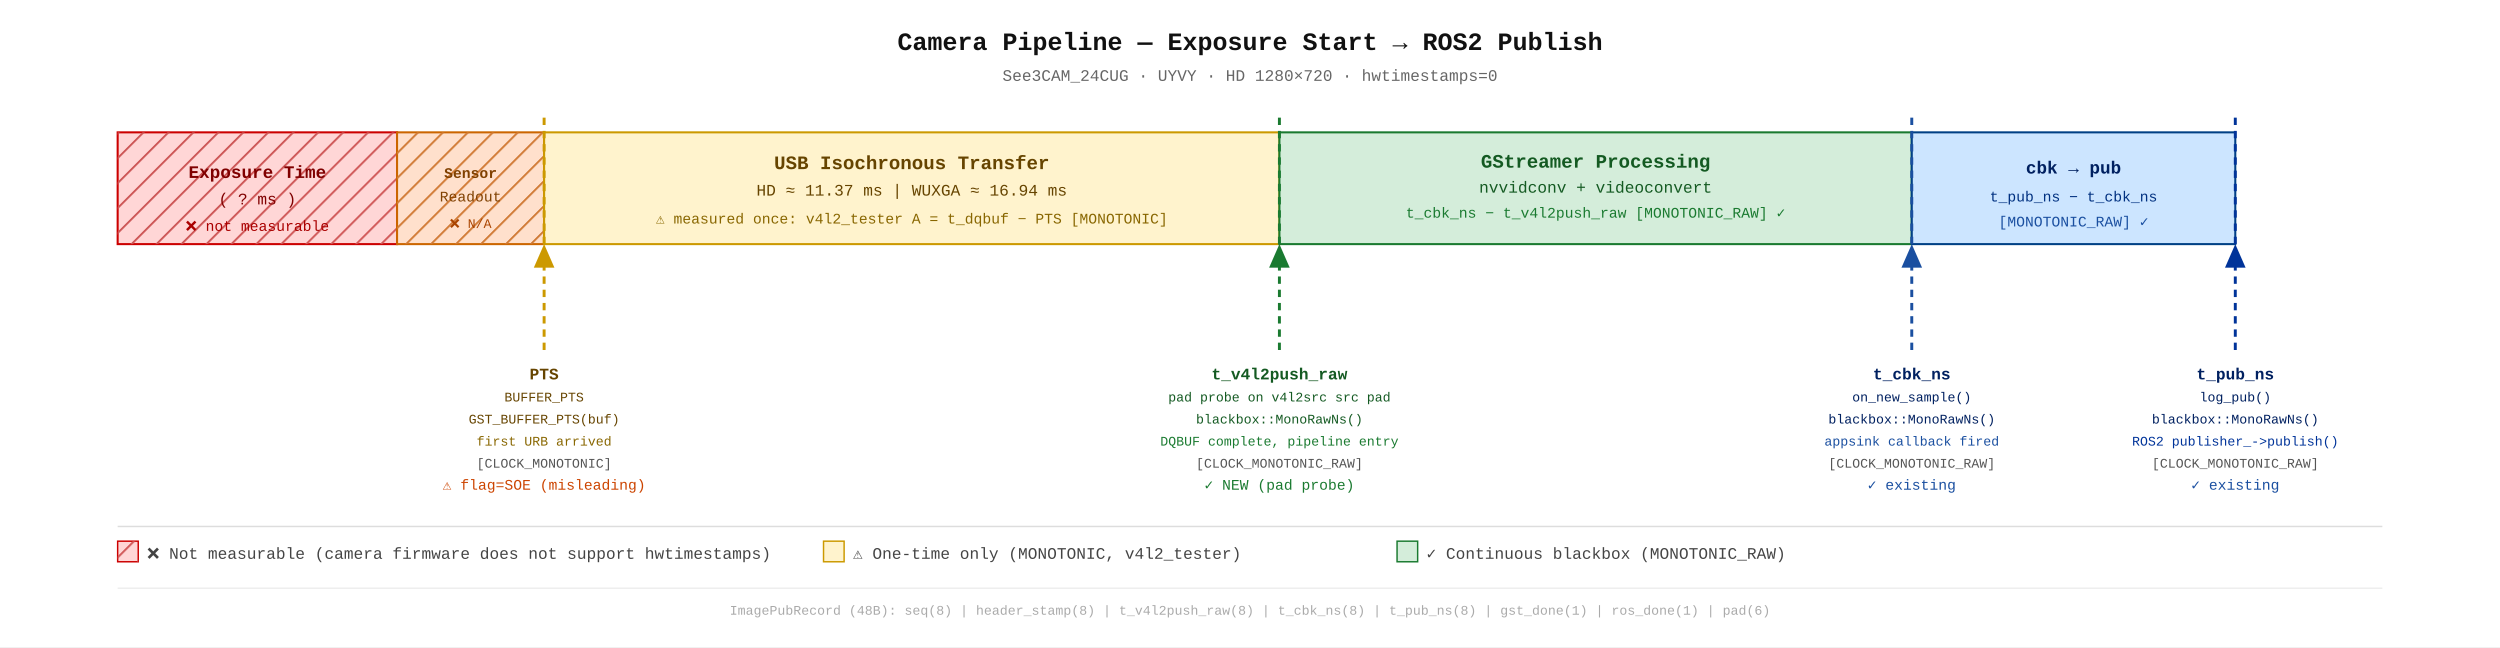
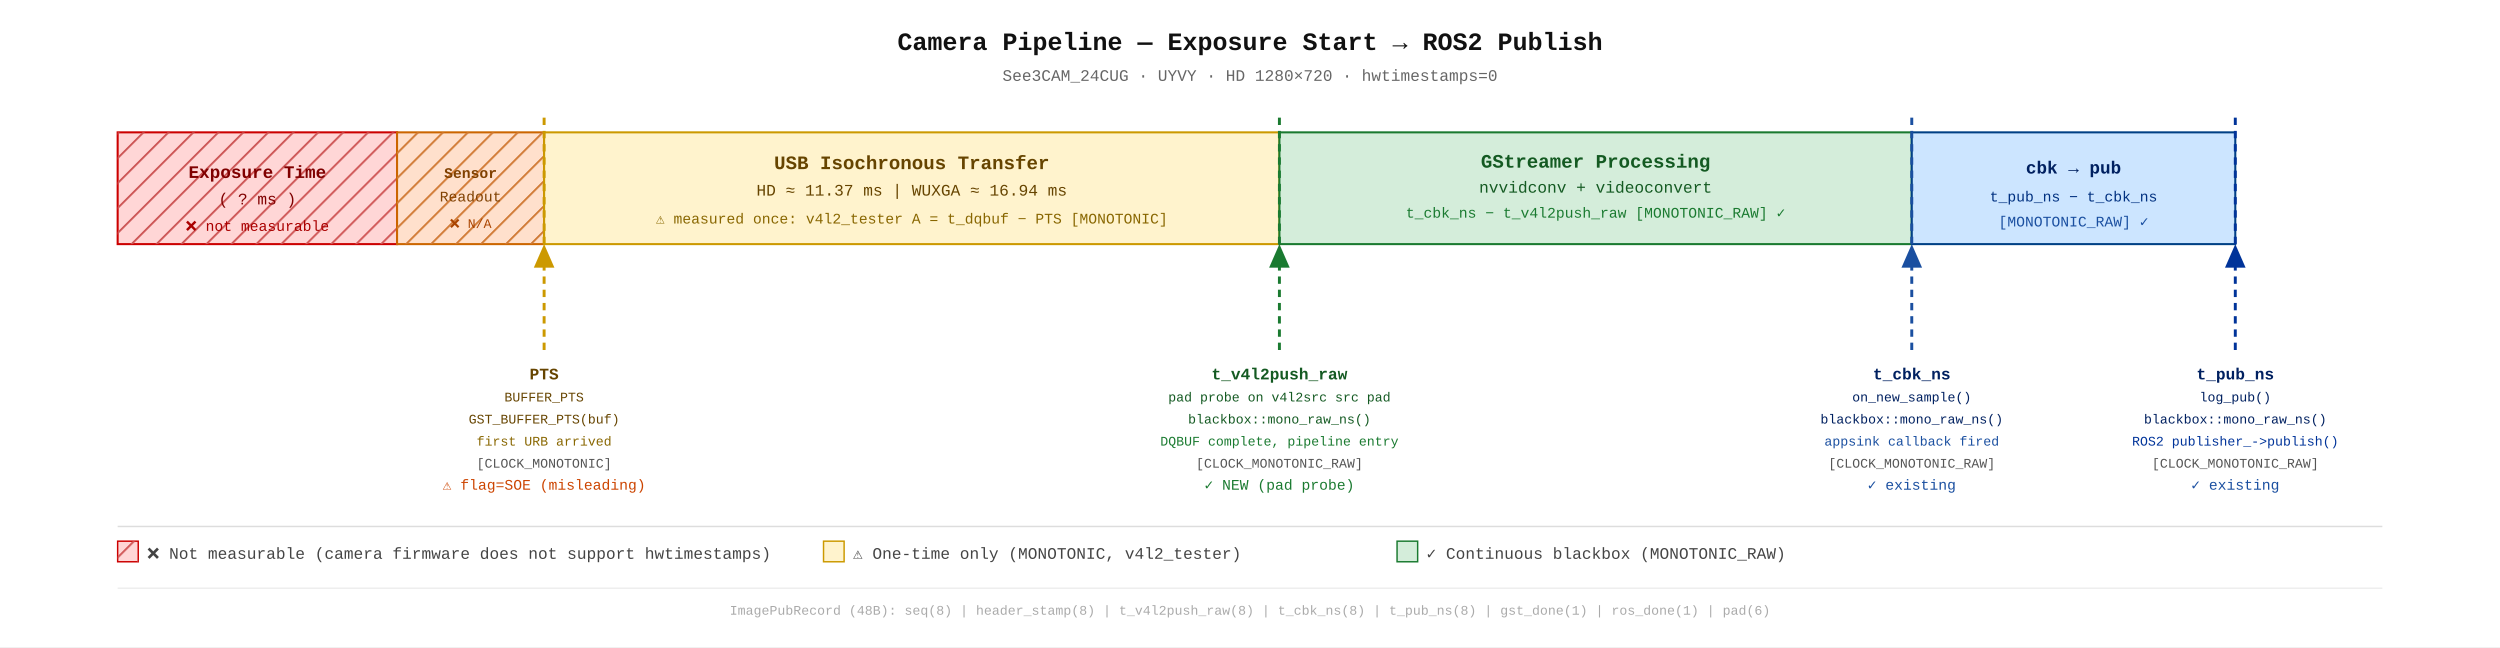
<svg xmlns="http://www.w3.org/2000/svg" width="1700" height="440" font-family="'Courier New', Courier, monospace">
  <defs>
    <pattern id="hatch-red" width="12" height="12" patternUnits="userSpaceOnUse" patternTransform="rotate(45)">
      <line x1="0" y1="0" x2="0" y2="12" stroke="#cc5555" stroke-width="2.5" />
    </pattern>
    <pattern id="hatch-orange" width="12" height="12" patternUnits="userSpaceOnUse" patternTransform="rotate(45)">
      <line x1="0" y1="0" x2="0" y2="12" stroke="#cc7733" stroke-width="2.5" />
    </pattern>
    <clipPath id="clip-exp">
      <rect x="80" y="90" width="190" height="76" />
    </clipPath>
    <clipPath id="clip-ro">
      <rect x="270" y="90" width="100" height="76" />
    </clipPath>
  </defs>
  <rect width="1700" height="440" fill="white" />
  <text x="850" y="34" text-anchor="middle" font-size="17" font-weight="bold" fill="#111">
    Camera Pipeline  —  Exposure Start  →  ROS2 Publish
  </text>
  <text x="850" y="55" text-anchor="middle" font-size="11" fill="#666">
    See3CAM_24CUG  ·  UYVY  ·  HD 1280×720  ·  hwtimestamps=0
  </text>
  <rect x="80" y="90" width="190" height="76" fill="#ffd6d6" stroke="#cc0000" stroke-width="1.4" />
  <rect x="80" y="90" width="190" height="76" fill="url(#hatch-red)" clip-path="url(#clip-exp)" />
  <text x="175" y="121" text-anchor="middle" font-size="12" font-weight="bold" fill="#800000">Exposure Time</text>
  <text x="175" y="139" text-anchor="middle" font-size="11" fill="#800000">( ? ms )</text>
  <text x="175" y="157" text-anchor="middle" font-size="10" fill="#aa0000">❌ not measurable</text>
  <rect x="270" y="90" width="100" height="76" fill="#ffe0cc" stroke="#cc6600" stroke-width="1.4" />
  <rect x="270" y="90" width="100" height="76" fill="url(#hatch-orange)" clip-path="url(#clip-ro)" />
  <text x="320" y="121" text-anchor="middle" font-size="10" font-weight="bold" fill="#804000">Sensor</text>
  <text x="320" y="137" text-anchor="middle" font-size="10" fill="#804000">Readout</text>
  <text x="320" y="155" text-anchor="middle" font-size="9" fill="#aa4400">❌ N/A</text>
  <rect x="370" y="90" width="500" height="76" fill="#fff3cd" stroke="#cc9900" stroke-width="1.4" />
  <text x="620" y="115" text-anchor="middle" font-size="13" font-weight="bold" fill="#664400">USB Isochronous Transfer</text>
  <text x="620" y="133" text-anchor="middle" font-size="11" fill="#664400">HD ≈ 11.37 ms  |  WUXGA ≈ 16.94 ms</text>
  <text x="620" y="152" text-anchor="middle" font-size="10" fill="#886600">⚠ measured once:  v4l2_tester  A = t_dqbuf − PTS  [MONOTONIC]</text>
  <rect x="870" y="90" width="430" height="76" fill="#d4edda" stroke="#1a7a30" stroke-width="1.4" />
  <text x="1085" y="114" text-anchor="middle" font-size="13" font-weight="bold" fill="#145a22">GStreamer Processing</text>
  <text x="1085" y="131" text-anchor="middle" font-size="11" fill="#145a22">nvvidconv  +  videoconvert</text>
  <text x="1085" y="148" text-anchor="middle" font-size="10" fill="#1a7a30">t_cbk_ns − t_v4l2push_raw  [MONOTONIC_RAW]  ✓</text>
  <rect x="1300" y="90" width="220" height="76" fill="#cce5ff" stroke="#004085" stroke-width="1.4" />
  <text x="1410" y="118" text-anchor="middle" font-size="12" font-weight="bold" fill="#002060">cbk → pub</text>
  <text x="1410" y="137" text-anchor="middle" font-size="10" fill="#003080">t_pub_ns − t_cbk_ns</text>
  <text x="1410" y="154" text-anchor="middle" font-size="10" fill="#1a4fa0">[MONOTONIC_RAW]  ✓</text>
  <line x1="370" y1="80" x2="370" y2="240" stroke="#cc9900" stroke-width="2" stroke-dasharray="5,4" />
  <polygon points="370,166 363,182 377,182" fill="#cc9900" />
  <line x1="870" y1="80" x2="870" y2="240" stroke="#1a7a30" stroke-width="2" stroke-dasharray="5,4" />
  <polygon points="870,166 863,182 877,182" fill="#1a7a30" />
  <line x1="1300" y1="80" x2="1300" y2="240" stroke="#1a4fa0" stroke-width="2" stroke-dasharray="5,4" />
  <polygon points="1300,166 1293,182 1307,182" fill="#1a4fa0" />
  <line x1="1520" y1="80" x2="1520" y2="240" stroke="#003399" stroke-width="2" stroke-dasharray="5,4" />
  <polygon points="1520,166 1513,182 1527,182" fill="#003399" />
  <text x="370" y="258" text-anchor="middle" font-size="11" font-weight="bold" fill="#664400">PTS</text>
  <text x="370" y="273" text-anchor="middle" font-size="9" fill="#664400">BUFFER_PTS</text>
  <text x="370" y="288" text-anchor="middle" font-size="9" fill="#664400">GST_BUFFER_PTS(buf)</text>
  <text x="370" y="303" text-anchor="middle" font-size="9" fill="#886600">first URB arrived</text>
  <text x="370" y="318" text-anchor="middle" font-size="9" fill="#555">[CLOCK_MONOTONIC]</text>
  <text x="370" y="333" text-anchor="middle" font-size="10" fill="#cc4400">⚠ flag=SOE  (misleading)</text>
  <text x="870" y="258" text-anchor="middle" font-size="11" font-weight="bold" fill="#145a22">t_v4l2push_raw</text>
  <text x="870" y="273" text-anchor="middle" font-size="9" fill="#145a22">pad probe on v4l2src src pad</text>
-   <text x="870" y="288" text-anchor="middle" font-size="9" fill="#145a22">blackbox::MonoRawNs()</text>
+   <text x="870" y="288" text-anchor="middle" font-size="9" fill="#145a22">blackbox::mono_raw_ns()</text>
  <text x="870" y="303" text-anchor="middle" font-size="9" fill="#1a7a30">DQBUF complete, pipeline entry</text>
  <text x="870" y="318" text-anchor="middle" font-size="9" fill="#555">[CLOCK_MONOTONIC_RAW]</text>
  <text x="870" y="333" text-anchor="middle" font-size="10" fill="#1a7a30">✓ NEW  (pad probe)</text>
  <text x="1300" y="258" text-anchor="middle" font-size="11" font-weight="bold" fill="#002060">t_cbk_ns</text>
  <text x="1300" y="273" text-anchor="middle" font-size="9" fill="#002060">on_new_sample()</text>
-   <text x="1300" y="288" text-anchor="middle" font-size="9" fill="#002060">blackbox::MonoRawNs()</text>
+   <text x="1300" y="288" text-anchor="middle" font-size="9" fill="#002060">blackbox::mono_raw_ns()</text>
  <text x="1300" y="303" text-anchor="middle" font-size="9" fill="#1a4fa0">appsink callback fired</text>
  <text x="1300" y="318" text-anchor="middle" font-size="9" fill="#555">[CLOCK_MONOTONIC_RAW]</text>
  <text x="1300" y="333" text-anchor="middle" font-size="10" fill="#1a4fa0">✓ existing</text>
  <text x="1520" y="258" text-anchor="middle" font-size="11" font-weight="bold" fill="#002060">t_pub_ns</text>
  <text x="1520" y="273" text-anchor="middle" font-size="9" fill="#002060">log_pub()</text>
-   <text x="1520" y="288" text-anchor="middle" font-size="9" fill="#002060">blackbox::MonoRawNs()</text>
+   <text x="1520" y="288" text-anchor="middle" font-size="9" fill="#002060">blackbox::mono_raw_ns()</text>
  <text x="1520" y="303" text-anchor="middle" font-size="9" fill="#003399">ROS2 publisher_-&gt;publish()</text>
  <text x="1520" y="318" text-anchor="middle" font-size="9" fill="#555">[CLOCK_MONOTONIC_RAW]</text>
  <text x="1520" y="333" text-anchor="middle" font-size="10" fill="#1a4fa0">✓ existing</text>
  <line x1="80" y1="358" x2="1620" y2="358" stroke="#ddd" stroke-width="1" />
  <rect x="80" y="368" width="14" height="14" fill="#ffd6d6" stroke="#cc0000" stroke-width="1" />
  <rect x="80" y="368" width="14" height="14" fill="url(#hatch-red)" />
  <text x="100" y="380" font-size="11" fill="#444">❌  Not measurable  (camera firmware does not support hwtimestamps)</text>
  <rect x="560" y="368" width="14" height="14" fill="#fff3cd" stroke="#cc9900" stroke-width="1" />
  <text x="580" y="380" font-size="11" fill="#444">⚠  One-time only  (MONOTONIC, v4l2_tester)</text>
  <rect x="950" y="368" width="14" height="14" fill="#d4edda" stroke="#1a7a30" stroke-width="1" />
  <text x="970" y="380" font-size="11" fill="#444">✓  Continuous blackbox  (MONOTONIC_RAW)</text>
  <line x1="80" y1="400" x2="1620" y2="400" stroke="#eee" stroke-width="1" />
  <text x="850" y="418" text-anchor="middle" font-size="9" fill="#aaa">
    ImagePubRecord (48B):  seq(8)  |  header_stamp(8)  |  t_v4l2push_raw(8)  |  t_cbk_ns(8)  |  t_pub_ns(8)  |  gst_done(1)  |  ros_done(1)  |  pad(6)
  </text>
</svg>
